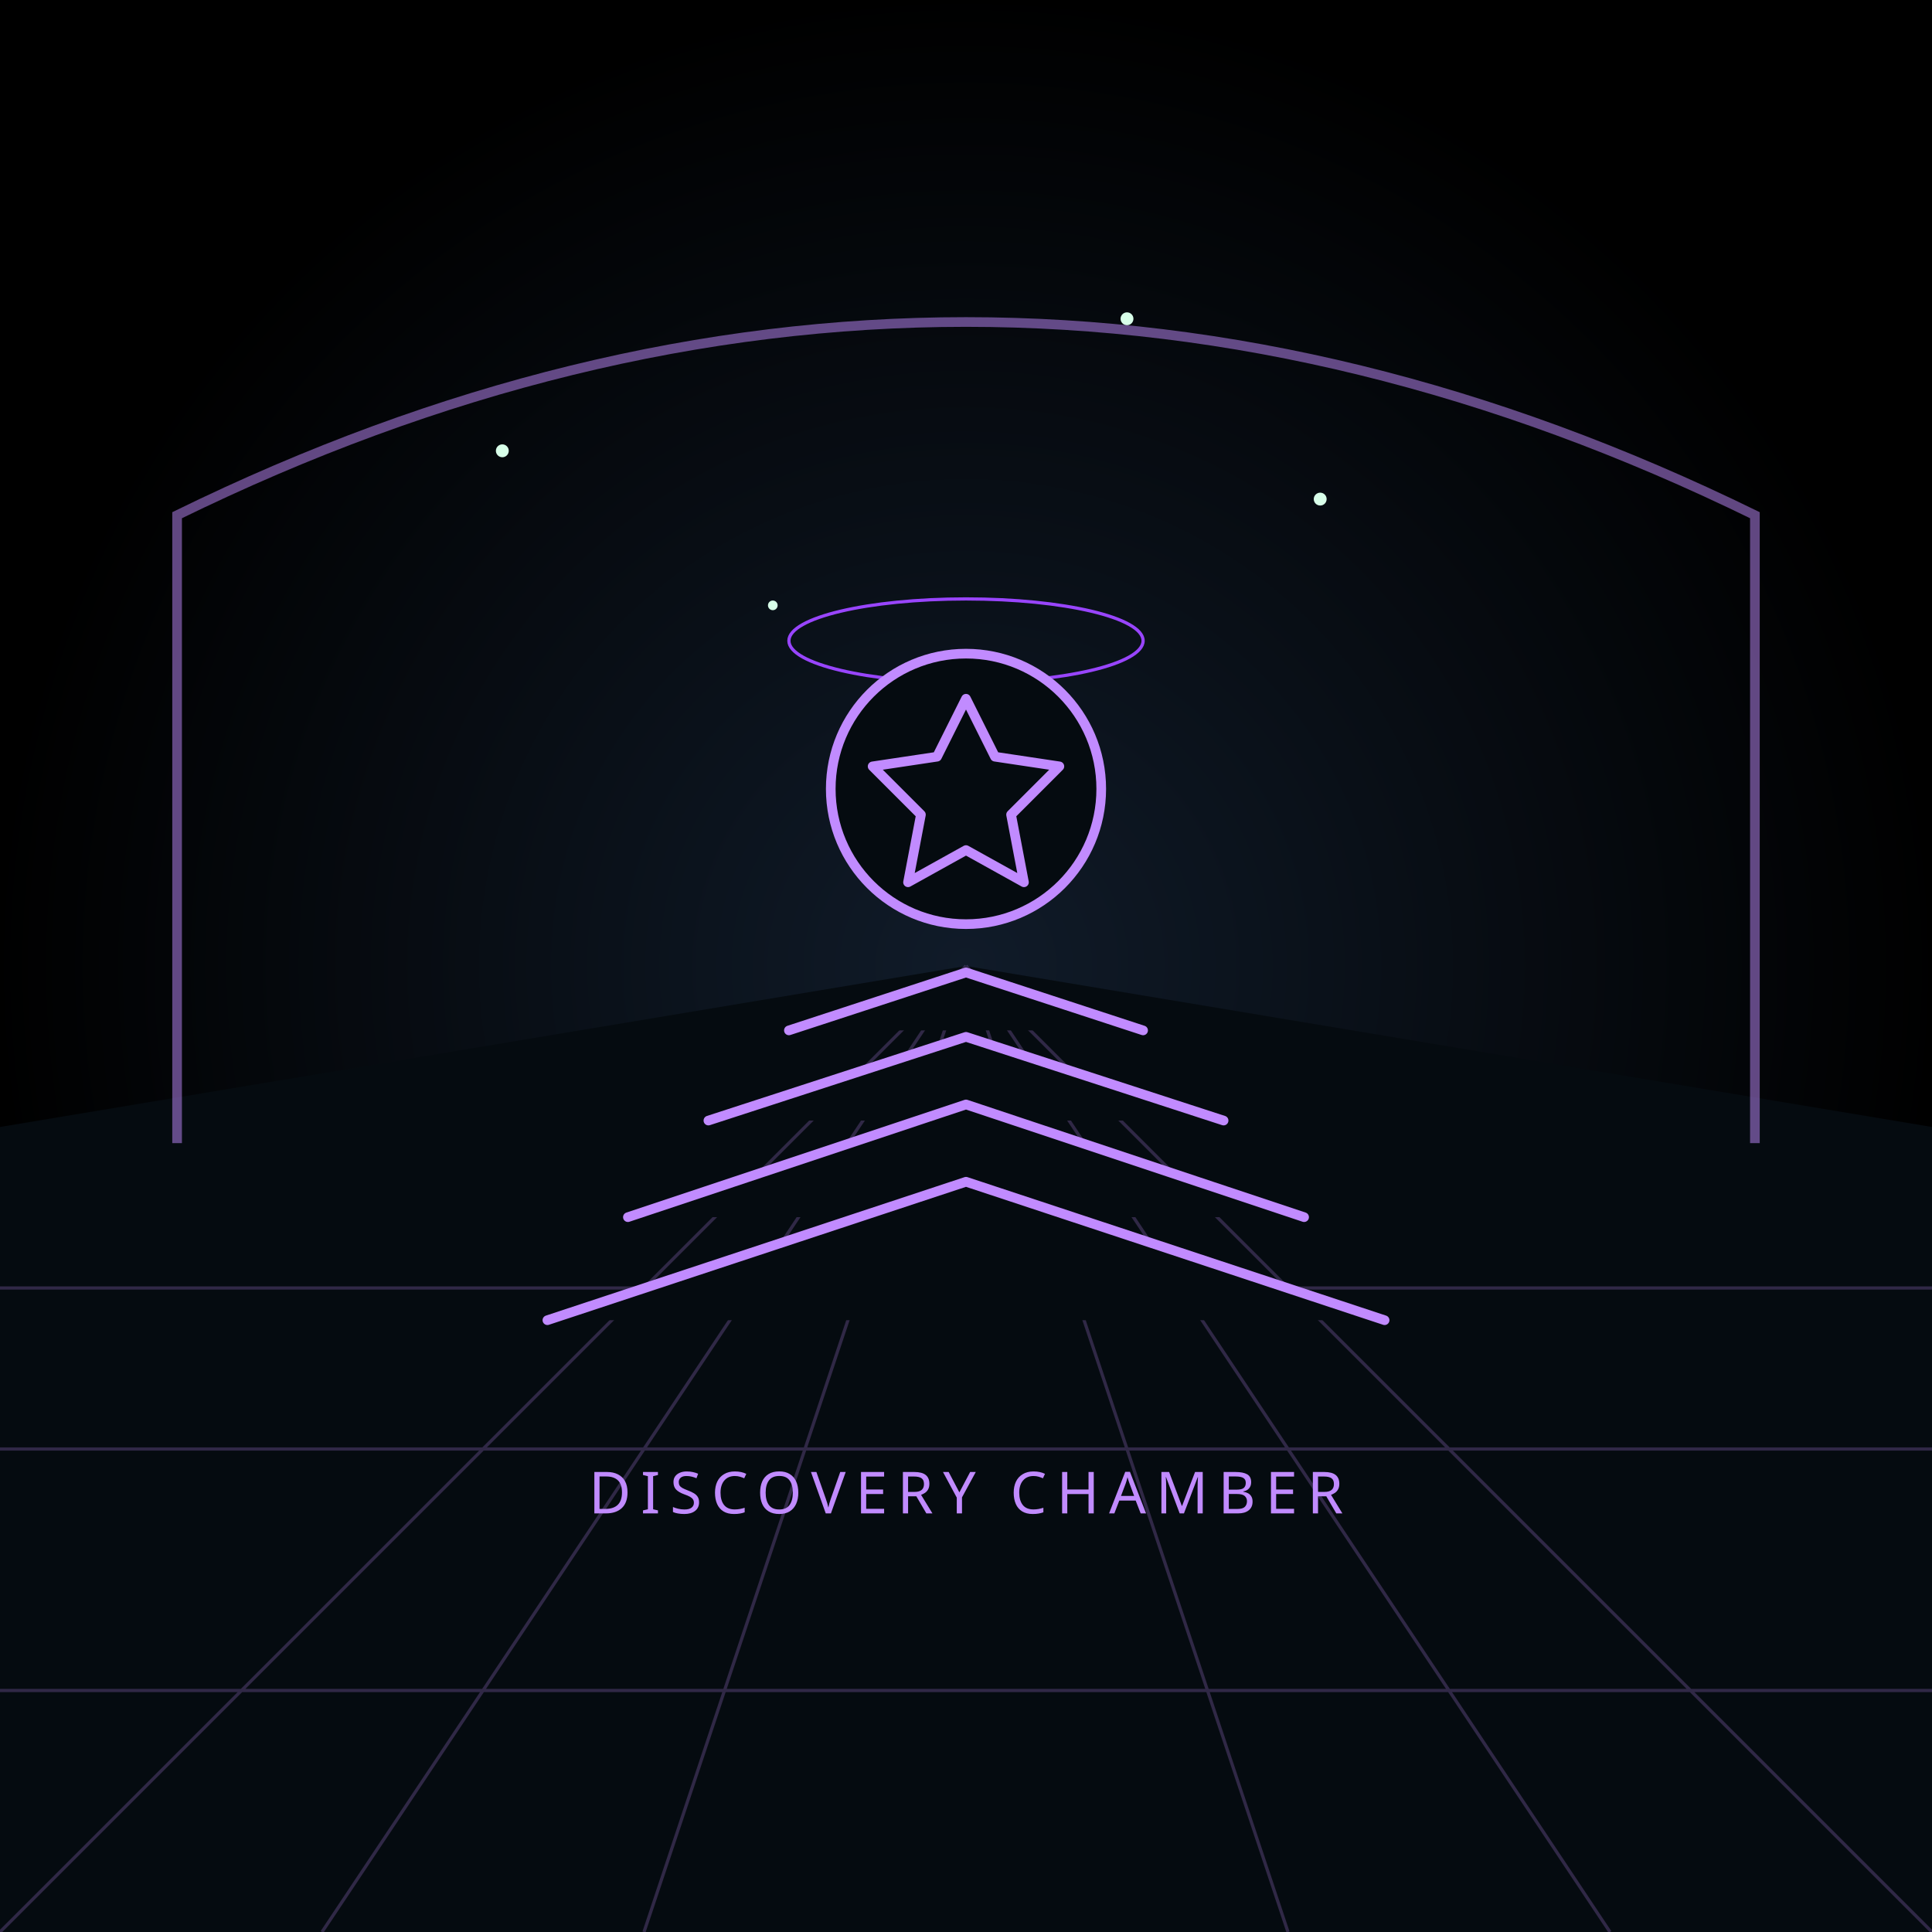
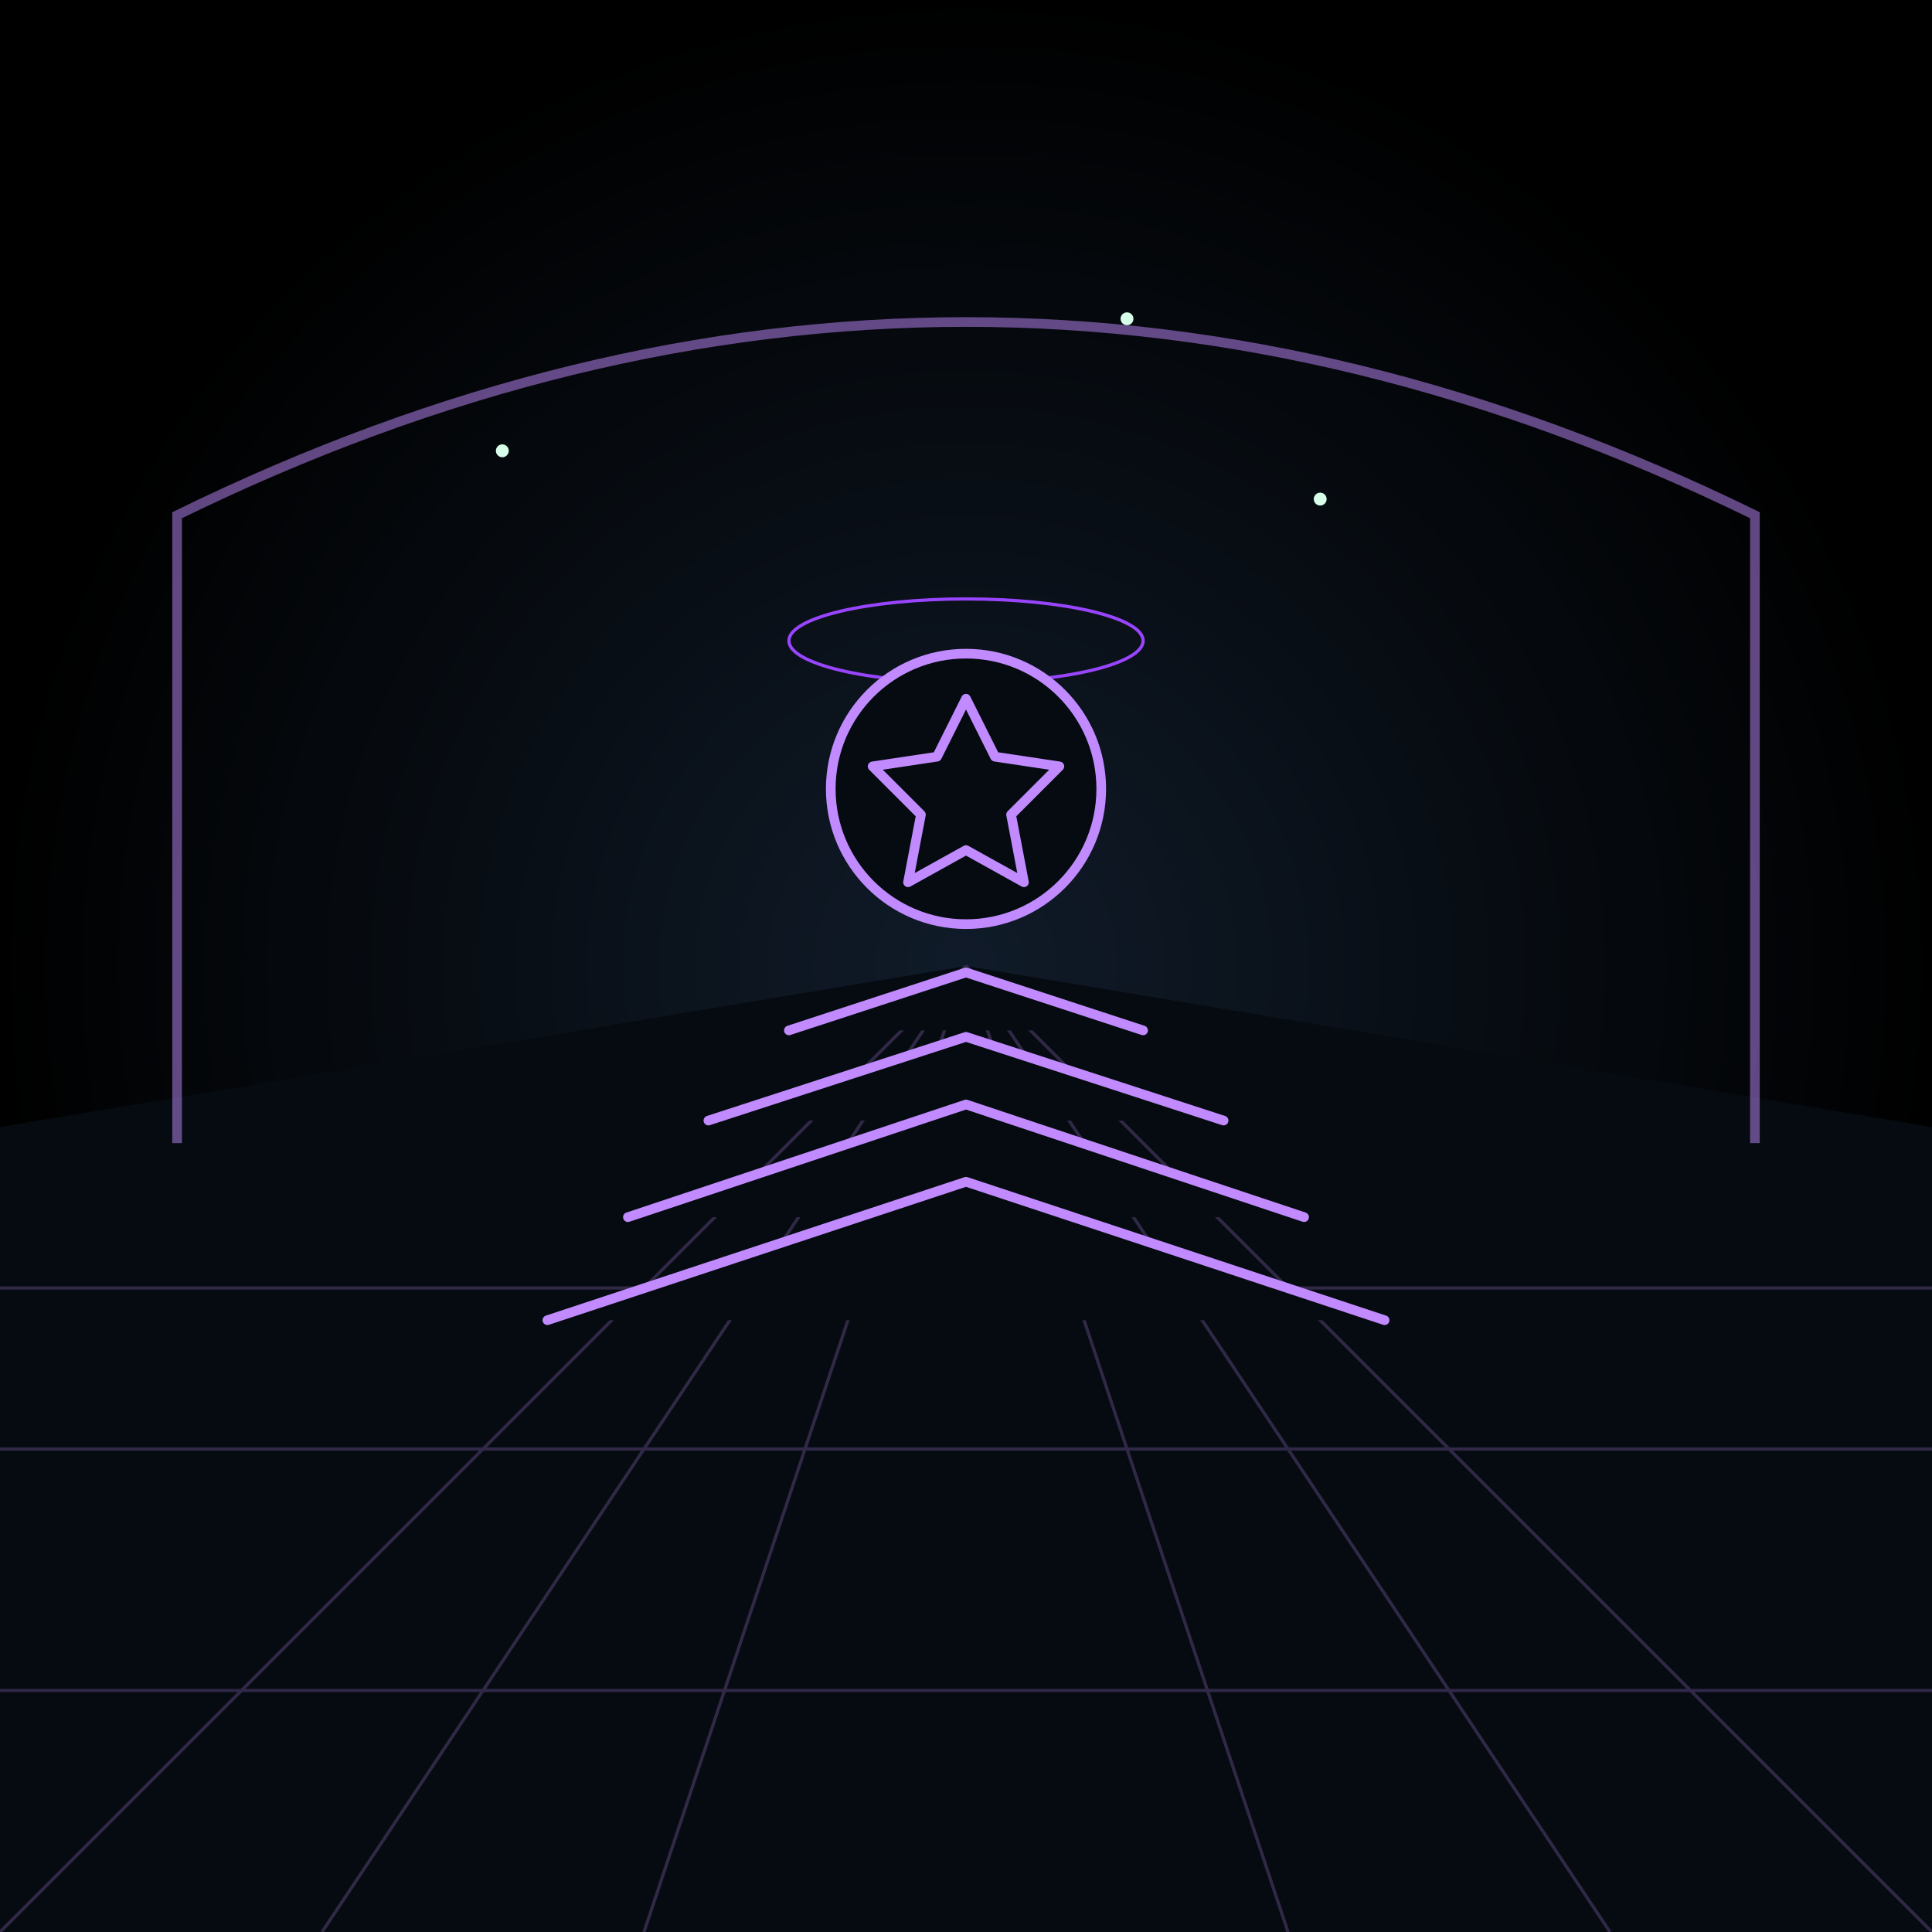
<svg xmlns="http://www.w3.org/2000/svg" viewBox="0 0 600 600">
  <defs>
    <radialGradient id="sky">
      <stop stop-color="#101b29" />
      <stop offset="1" stop-color="#000" />
    </radialGradient>
  </defs>
  <rect width="600" height="600" fill="url(#sky)" />
  <g fill="#d8ffe9">
    <circle cx="156" cy="140" r="2" />
    <circle cx="410" cy="155" r="2" />
    <circle cx="350" cy="99" r="2" />
-     <circle cx="240" cy="188" r="1.5" />
  </g>
  <path d="M0 350 300 300 600 350v250H0Z" fill="#050b10" />
  <g fill="none" stroke="#C18BFF" stroke-opacity=".23">
    <path d="M300 300 0 600M300 300 100 600M300 300 200 600M300 300 400 600M300 300 500 600M300 300 600 600M0 400h600M0 450h600M0 525h600" />
  </g>
  <path d="M55 355V160q245-120 490 0v195" fill="none" stroke="#C18BFF" stroke-width="3" opacity=".5" />
  <ellipse cx="300" cy="199" rx="55" ry="13" fill="none" stroke="#9945ff" />
  <g fill="#050b10" stroke="#C18BFF" stroke-width="3" stroke-linecap="round" stroke-linejoin="round">
    <path d="m170 410 130-43 130 43M195 378l105-35 105 35M220 348l80-26 80 26M245 320l55-18 55 18" />
    <circle cx="300" cy="245" r="42" />
    <path d="m300 217 9 18 20 3-15 15 4 21-18-10-18 10 4-21-15-15 20-3z" />
  </g>
-   <text x="300" y="470" text-anchor="middle" fill="#C18BFF" font-family="sans-serif" font-size="18" letter-spacing="3">DISCOVERY CHAMBER</text>
</svg>
